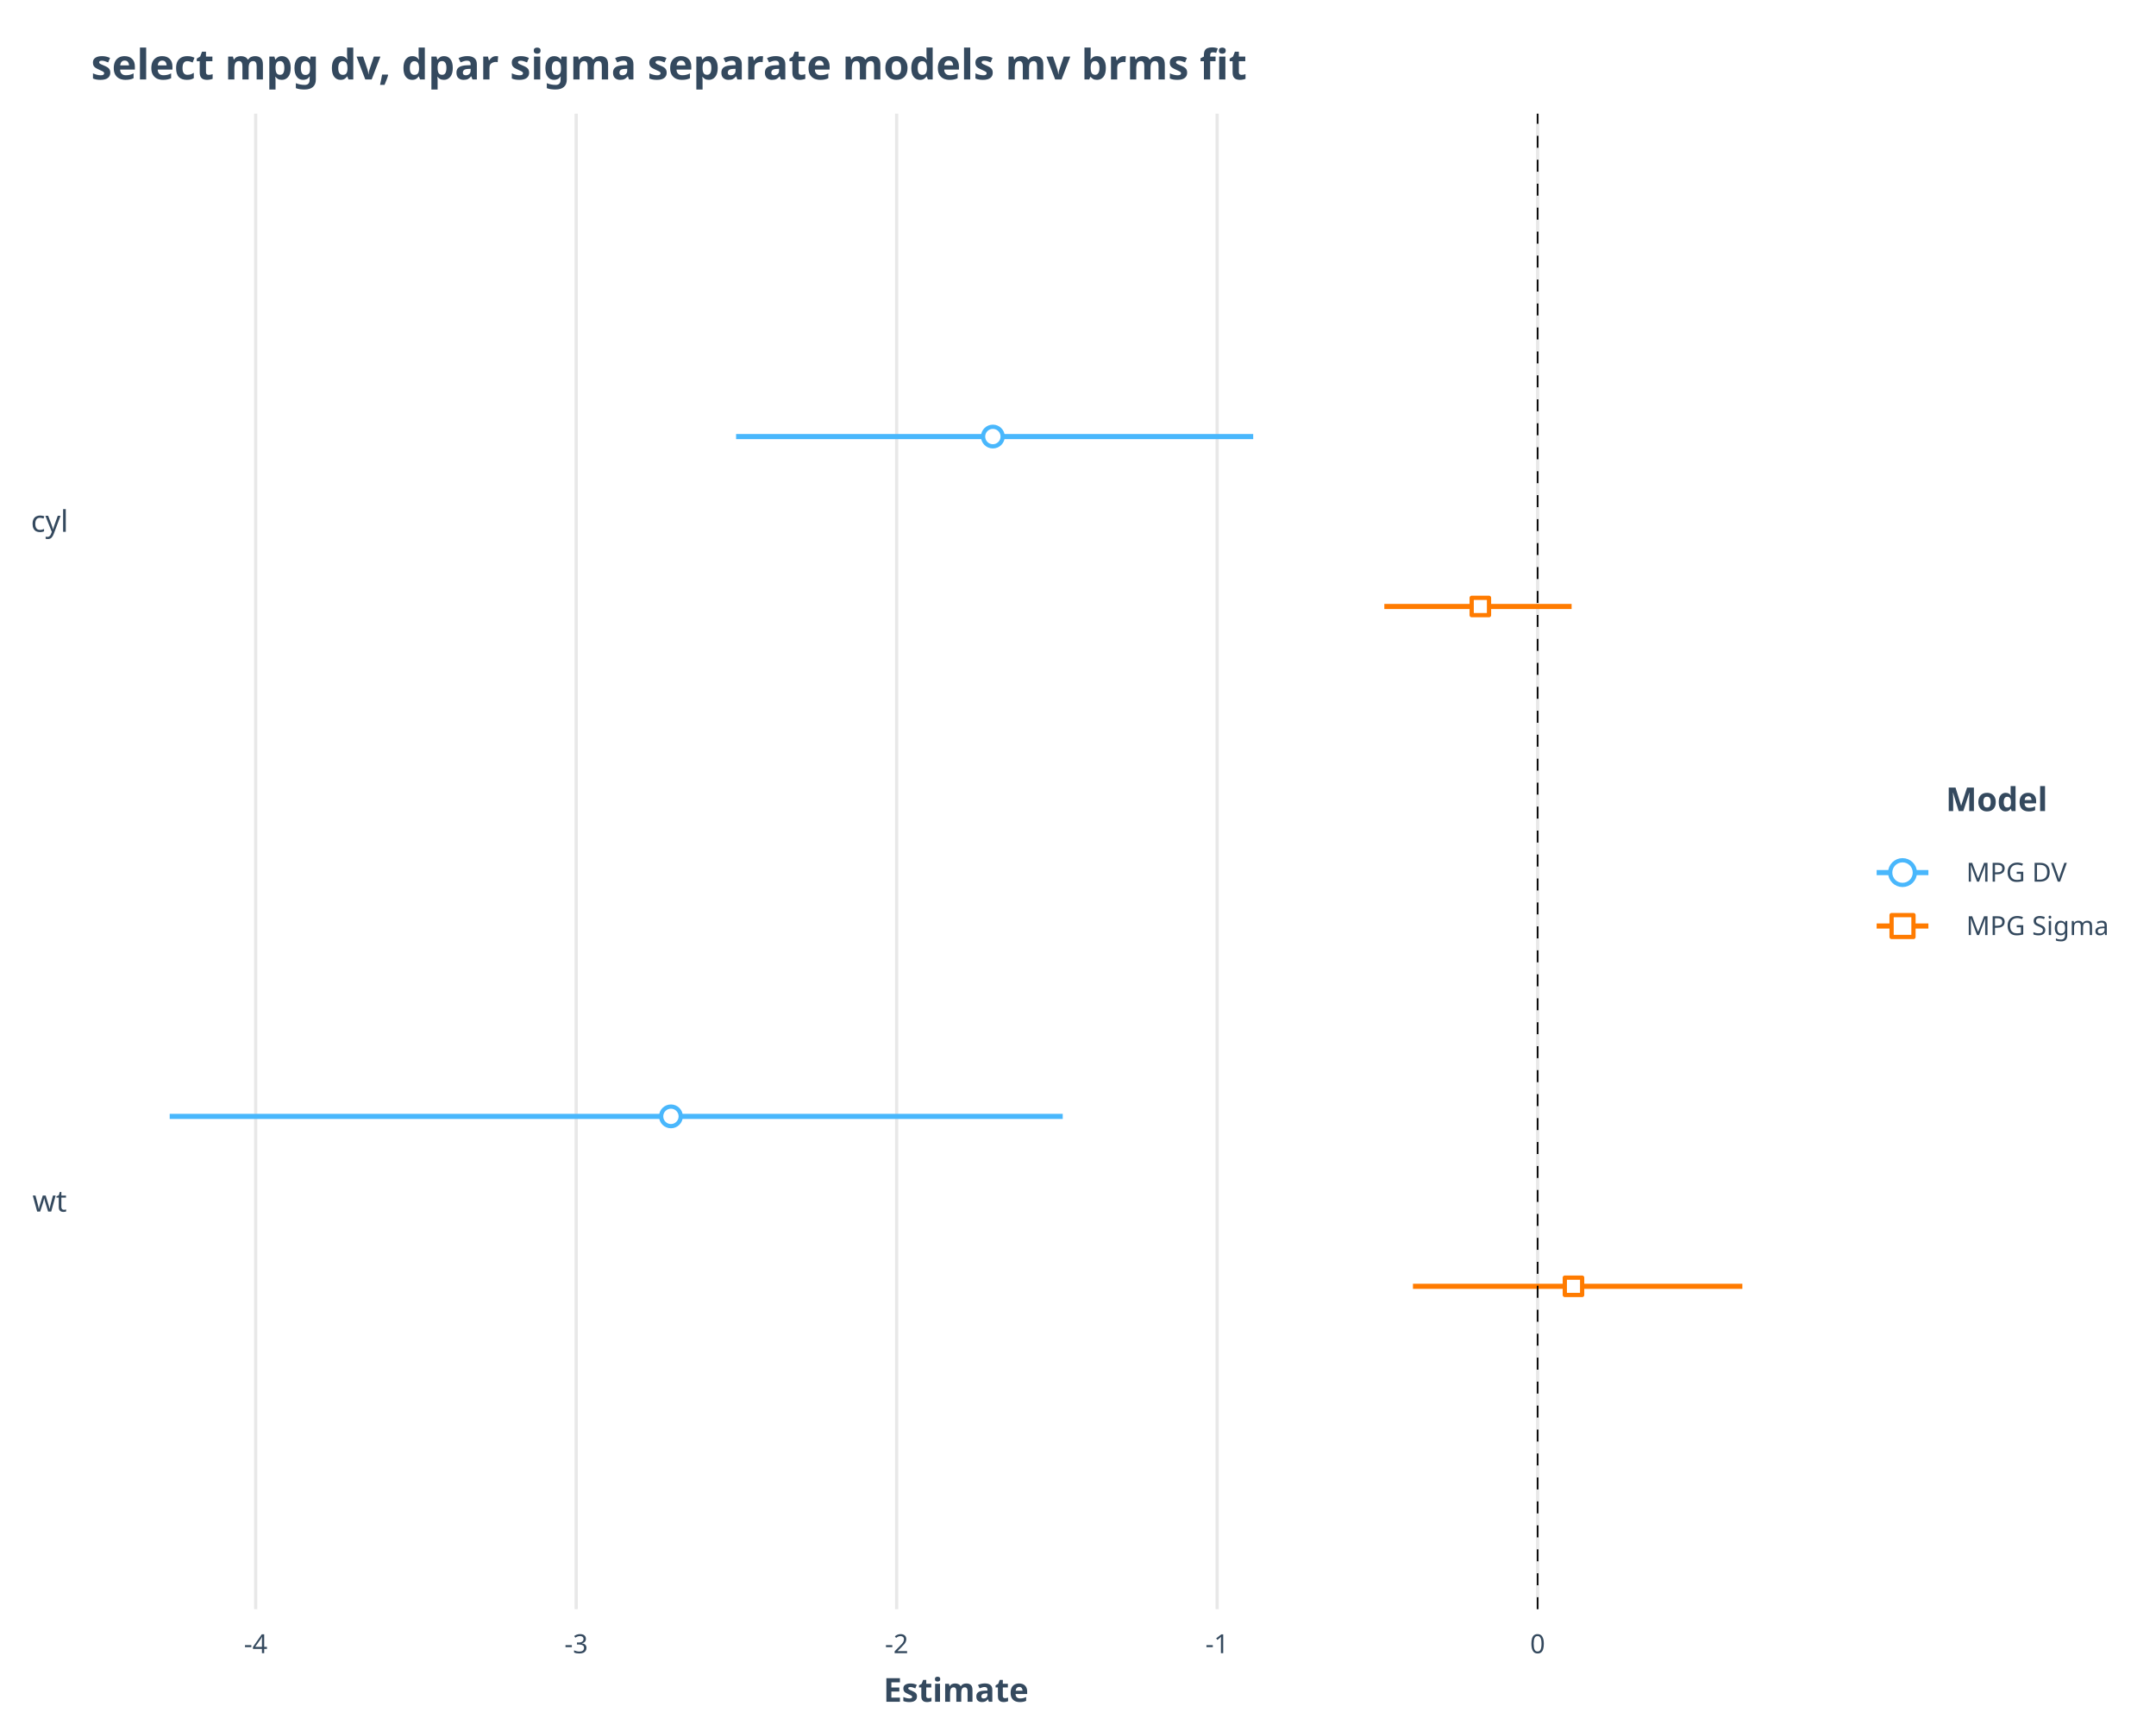
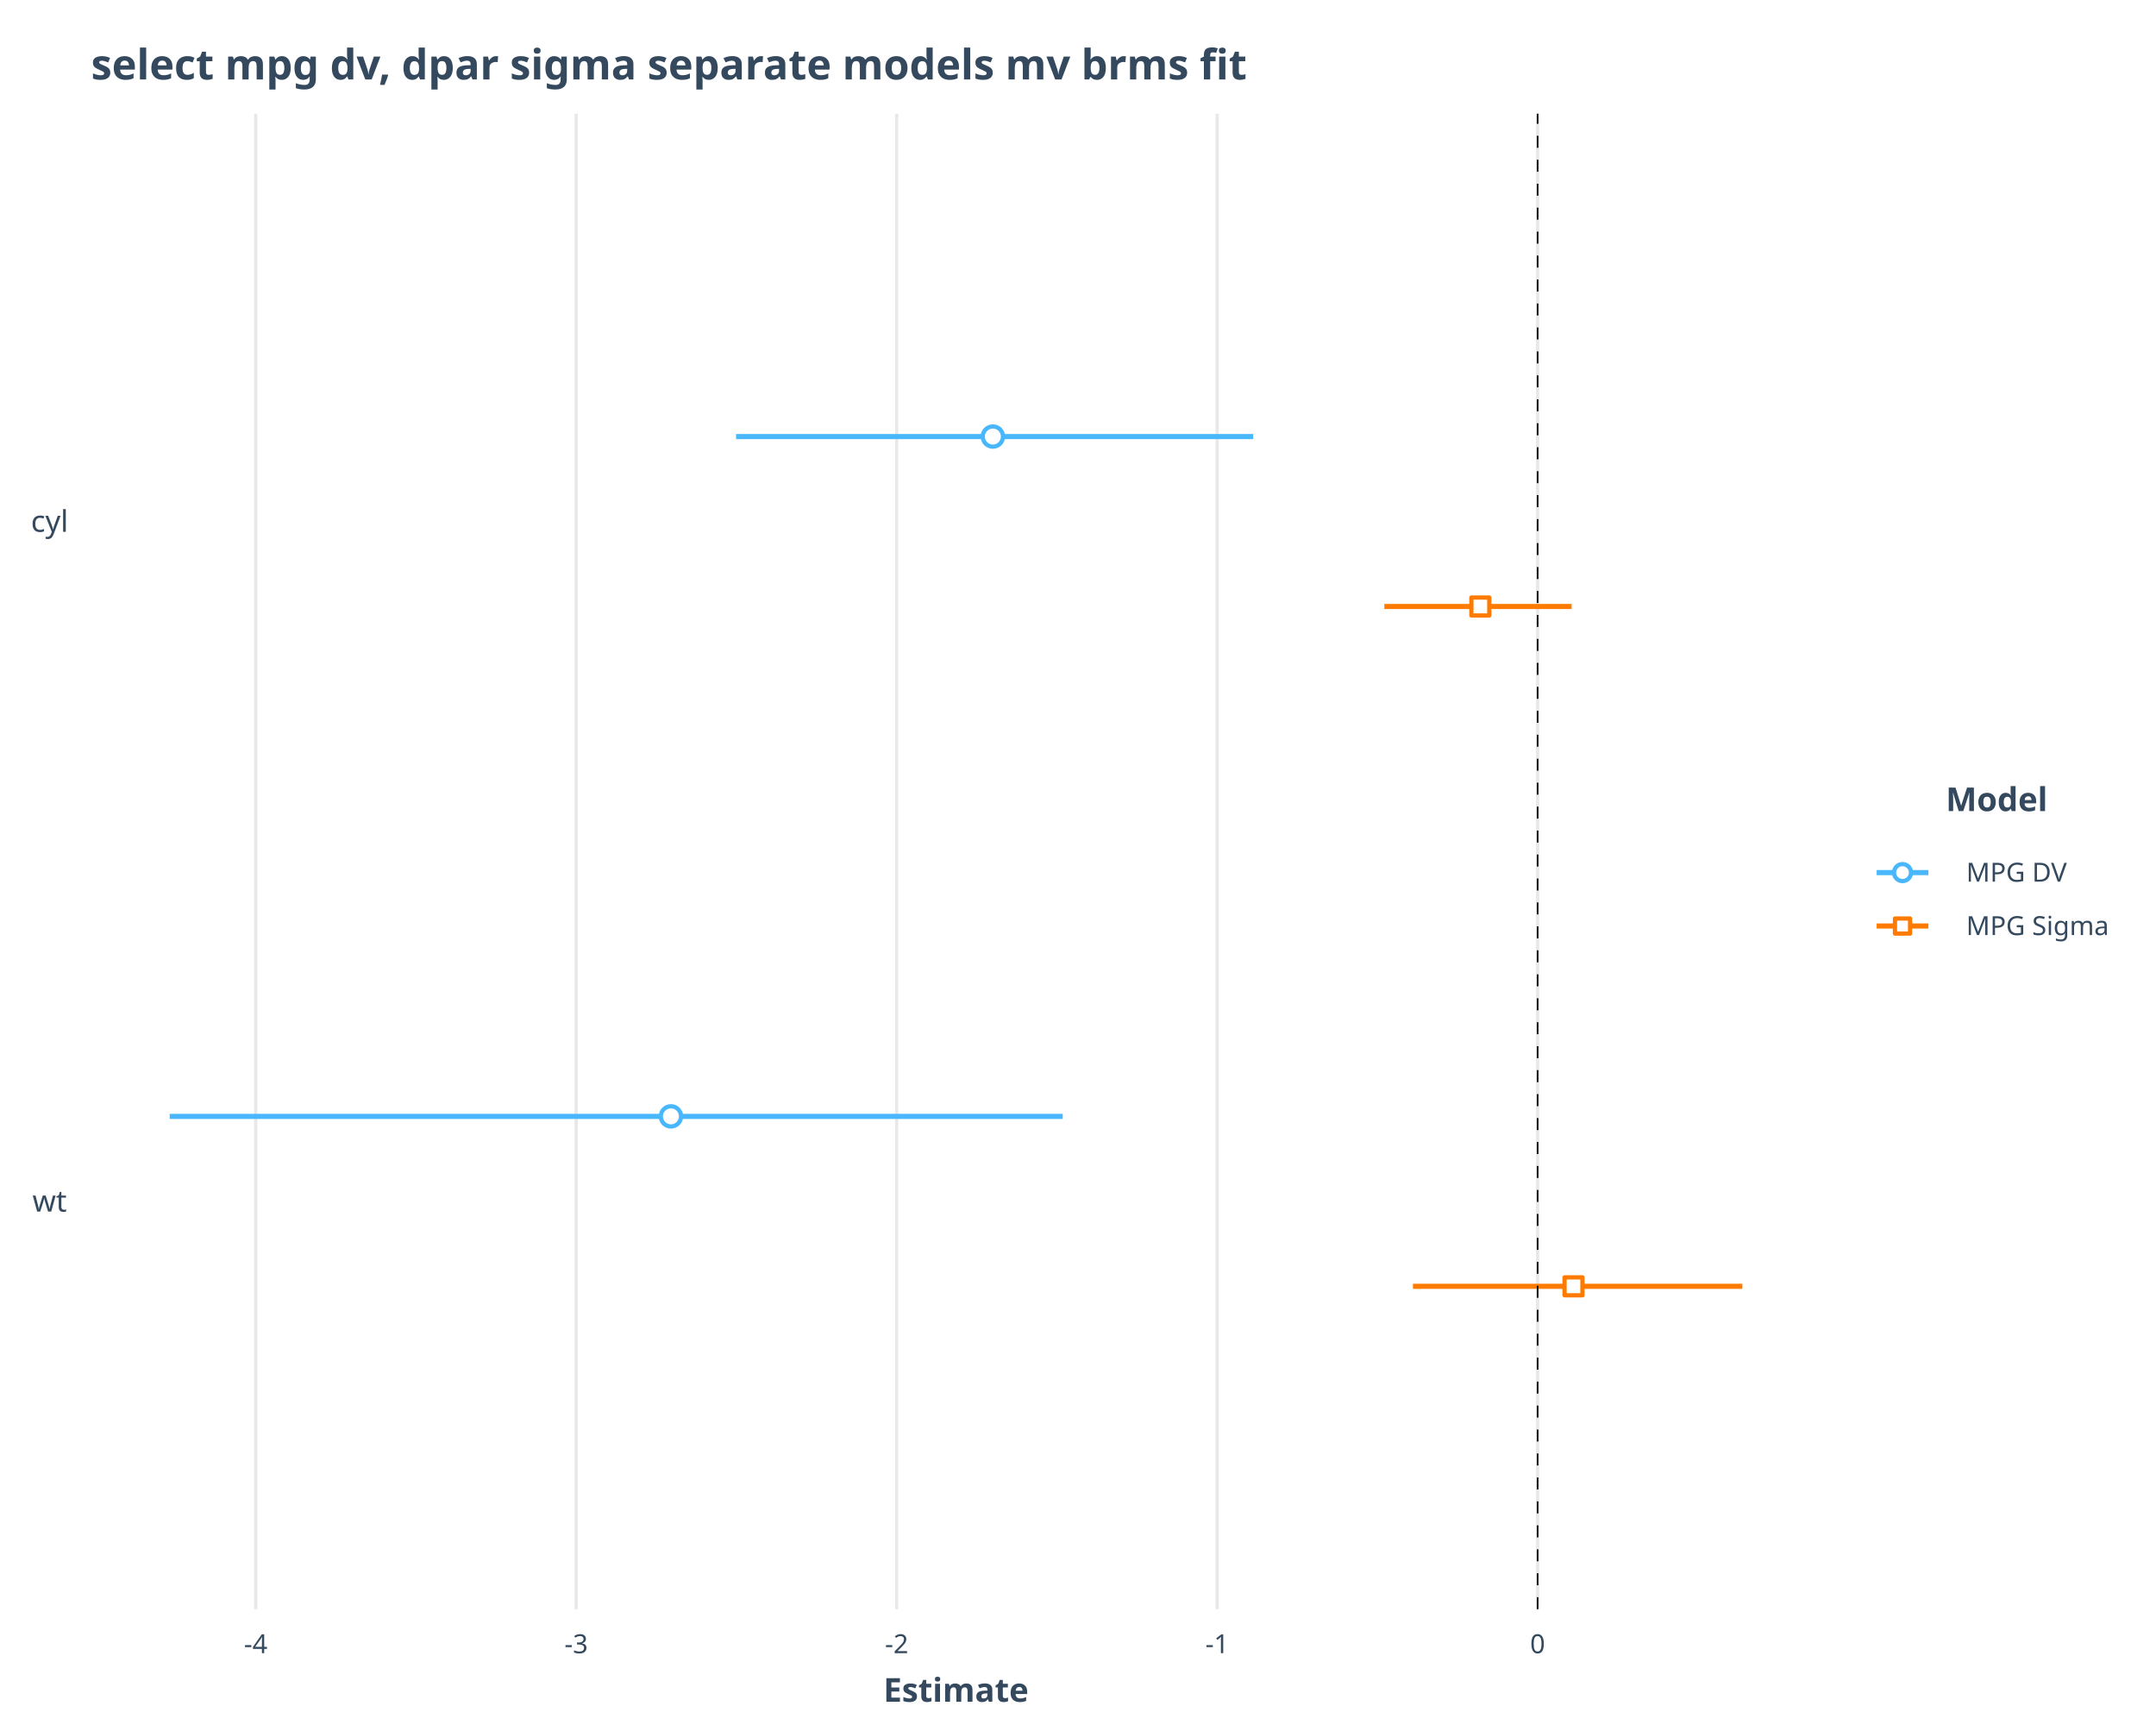
<svg xmlns="http://www.w3.org/2000/svg" class="svglite" data-engine-version="2.0" width="720.00pt" height="576.00pt" viewBox="0 0 720.00 576.00">
  <defs>
    <style type="text/css">
    .svglite line, .svglite polyline, .svglite polygon, .svglite path, .svglite rect, .svglite circle {
      fill: none;
      stroke: #000000;
      stroke-linecap: round;
      stroke-linejoin: round;
      stroke-miterlimit: 10.00;
    }
  </style>
  </defs>
  <rect width="100%" height="100%" style="stroke: none; fill: #FFFFFF;" />
  <defs>
    <clipPath id="cpMC4wMHw3MjAuMDB8MC4wMHw1NzYuMDA=">
      <rect x="0.00" y="0.00" width="720.00" height="576.00" />
    </clipPath>
  </defs>
  <g clip-path="url(#cpMC4wMHw3MjAuMDB8MC4wMHw1NzYuMDA=)">
    <rect x="0.00" y="0.00" width="720.00" height="576.00" style="stroke-width: 1.07; stroke: #FFFFFF; fill: #FFFFFF;" />
  </g>
  <defs>
    <clipPath id="cpMzAuNDF8NjA4LjExfDM3Ljk1fDUzNy4zNA==">
      <rect x="30.41" y="37.95" width="577.70" height="499.40" />
    </clipPath>
  </defs>
  <g clip-path="url(#cpMzAuNDF8NjA4LjExfDM3Ljk1fDUzNy4zNA==)">
    <rect x="30.41" y="37.95" width="577.70" height="499.40" style="stroke-width: 0.00; stroke: #FFFFFF; fill: #FFFFFF;" />
    <polyline points="85.39,537.34 85.39,37.95 " style="stroke-width: 1.07; stroke: #E8E8E8; stroke-linecap: butt;" />
    <polyline points="192.42,537.34 192.42,37.95 " style="stroke-width: 1.07; stroke: #E8E8E8; stroke-linecap: butt;" />
    <polyline points="299.44,537.34 299.44,37.95 " style="stroke-width: 1.07; stroke: #E8E8E8; stroke-linecap: butt;" />
    <polyline points="406.47,537.34 406.47,37.95 " style="stroke-width: 1.07; stroke: #E8E8E8; stroke-linecap: butt;" />
    <polyline points="513.49,537.34 513.49,37.95 " style="stroke-width: 1.07; stroke: #E8E8E8; stroke-linecap: butt;" />
+     <line x1="245.82" y1="145.77" x2="418.51" y2="145.77" style="stroke-width: 1.71; stroke: #49B7FC; stroke-linecap: butt;" />
    <line x1="56.67" y1="372.77" x2="354.90" y2="372.77" style="stroke-width: 1.71; stroke: #49B7FC; stroke-linecap: butt;" />
+     <line x1="462.30" y1="202.52" x2="524.84" y2="202.52" style="stroke-width: 1.71; stroke: #FF7B00; stroke-linecap: butt;" />
    <line x1="471.86" y1="429.52" x2="581.86" y2="429.52" style="stroke-width: 1.71; stroke: #FF7B00; stroke-linecap: butt;" />
-     <line x1="245.82" y1="145.77" x2="418.51" y2="145.77" style="stroke-width: 1.71; stroke: #49B7FC; stroke-linecap: butt;" />
-     <line x1="462.30" y1="202.52" x2="524.84" y2="202.52" style="stroke-width: 1.71; stroke: #FF7B00; stroke-linecap: butt;" />
-     <circle cx="224.06" cy="372.77" r="3.27" style="stroke-width: 1.42; stroke: #49B7FC; fill: #FFFFFF;" />
-     <rect x="522.57" y="426.62" width="5.79" height="5.79" style="stroke-width: 1.42; stroke: #FF7B00; fill: #FFFFFF;" />
-     <circle cx="331.57" cy="145.77" r="3.27" style="stroke-width: 1.42; stroke: #49B7FC; fill: #FFFFFF;" />
-     <rect x="491.47" y="199.62" width="5.79" height="5.79" style="stroke-width: 1.42; stroke: #FF7B00; fill: #FFFFFF;" />
+     <circle cx="331.57" cy="145.77" r="3.38" style="stroke-width: 1.42; stroke: #49B7FC; fill: #FFFFFF;" />
+     <circle cx="224.06" cy="372.77" r="3.38" style="stroke-width: 1.42; stroke: #49B7FC; fill: #FFFFFF;" />
+     <rect x="491.37" y="199.53" width="5.98" height="5.98" style="stroke-width: 1.42; stroke: #FF7B00; fill: #FFFFFF;" />
+     <rect x="522.48" y="426.53" width="5.98" height="5.98" style="stroke-width: 1.42; stroke: #FF7B00; fill: #FFFFFF;" />
    <line x1="513.49" y1="537.34" x2="513.49" y2="37.95" style="stroke-width: 0.53; stroke-dasharray: 4.00,4.00; stroke-linecap: butt;" />
  </g>
  <g clip-path="url(#cpMC4wMHw3MjAuMDB8MC4wMHw1NzYuMDA=)">
    <text x="16.57" y="404.58" text-anchor="middle" style="font-size: 10.00px; fill: #34495E; font-family: sans;" textLength="10.00px" lengthAdjust="spacingAndGlyphs">wt</text>
    <text x="16.57" y="177.59" text-anchor="middle" style="font-size: 10.00px; fill: #34495E; font-family: sans;" textLength="12.23px" lengthAdjust="spacingAndGlyphs">cyl</text>
    <text x="85.39" y="552.03" text-anchor="middle" style="font-size: 8.80px; fill: #34495E; font-family: sans;" textLength="7.82px" lengthAdjust="spacingAndGlyphs">-4</text>
    <text x="192.42" y="552.03" text-anchor="middle" style="font-size: 8.80px; fill: #34495E; font-family: sans;" textLength="7.82px" lengthAdjust="spacingAndGlyphs">-3</text>
    <text x="299.44" y="552.03" text-anchor="middle" style="font-size: 8.80px; fill: #34495E; font-family: sans;" textLength="7.82px" lengthAdjust="spacingAndGlyphs">-2</text>
    <text x="406.47" y="552.03" text-anchor="middle" style="font-size: 8.80px; fill: #34495E; font-family: sans;" textLength="7.82px" lengthAdjust="spacingAndGlyphs">-1</text>
    <text x="513.49" y="552.03" text-anchor="middle" style="font-size: 8.80px; fill: #34495E; font-family: sans;" textLength="4.89px" lengthAdjust="spacingAndGlyphs">0</text>
    <text x="319.26" y="568.24" text-anchor="middle" style="font-size: 11.00px; font-weight: bold; fill: #34495E; font-family: sans;" textLength="42.80px" lengthAdjust="spacingAndGlyphs">Estimate</text>
    <text x="666.80" y="270.84" text-anchor="middle" style="font-size: 11.00px; font-weight: bold; fill: #34495E; font-family: sans;" textLength="29.96px" lengthAdjust="spacingAndGlyphs">Model</text>
    <rect x="624.55" y="282.45" width="21.60" height="17.85" style="stroke-width: 1.07; stroke: #FFFFFF; fill: #FFFFFF;" />
    <line x1="626.71" y1="291.37" x2="643.99" y2="291.37" style="stroke-width: 1.71; stroke: #49B7FC; stroke-linecap: butt;" />
-     <circle cx="635.35" cy="291.37" r="4.12" style="stroke-width: 1.42; stroke: #49B7FC; fill: #FFFFFF;" />
+     <circle cx="635.35" cy="291.37" r="2.84" style="stroke-width: 1.42; stroke: #49B7FC; fill: #FFFFFF;" />
    <rect x="624.55" y="300.29" width="21.60" height="17.85" style="stroke-width: 1.07; stroke: #FFFFFF; fill: #FFFFFF;" />
    <line x1="626.71" y1="309.21" x2="643.99" y2="309.21" style="stroke-width: 1.71; stroke: #FF7B00; stroke-linecap: butt;" />
-     <rect x="631.70" y="305.56" width="7.31" height="7.31" style="stroke-width: 1.42; stroke: #FF7B00; fill: #FFFFFF;" />
+     <rect x="632.83" y="306.70" width="5.04" height="5.04" style="stroke-width: 1.42; stroke: #FF7B00; fill: #FFFFFF;" />
    <text x="656.61" y="294.40" style="font-size: 8.80px; fill: #34495E; font-family: sans;" textLength="34.73px" lengthAdjust="spacingAndGlyphs">MPG DV</text>
    <text x="656.61" y="312.24" style="font-size: 8.80px; fill: #34495E; font-family: sans;" textLength="47.45px" lengthAdjust="spacingAndGlyphs">MPG Sigma</text>
    <text x="30.41" y="26.53" style="font-size: 14.00px; font-weight: bold; fill: #34495E; font-family: sans;" textLength="343.20px" lengthAdjust="spacingAndGlyphs">select mpg dv, dpar sigma separate models mv brms fit</text>
  </g>
</svg>
